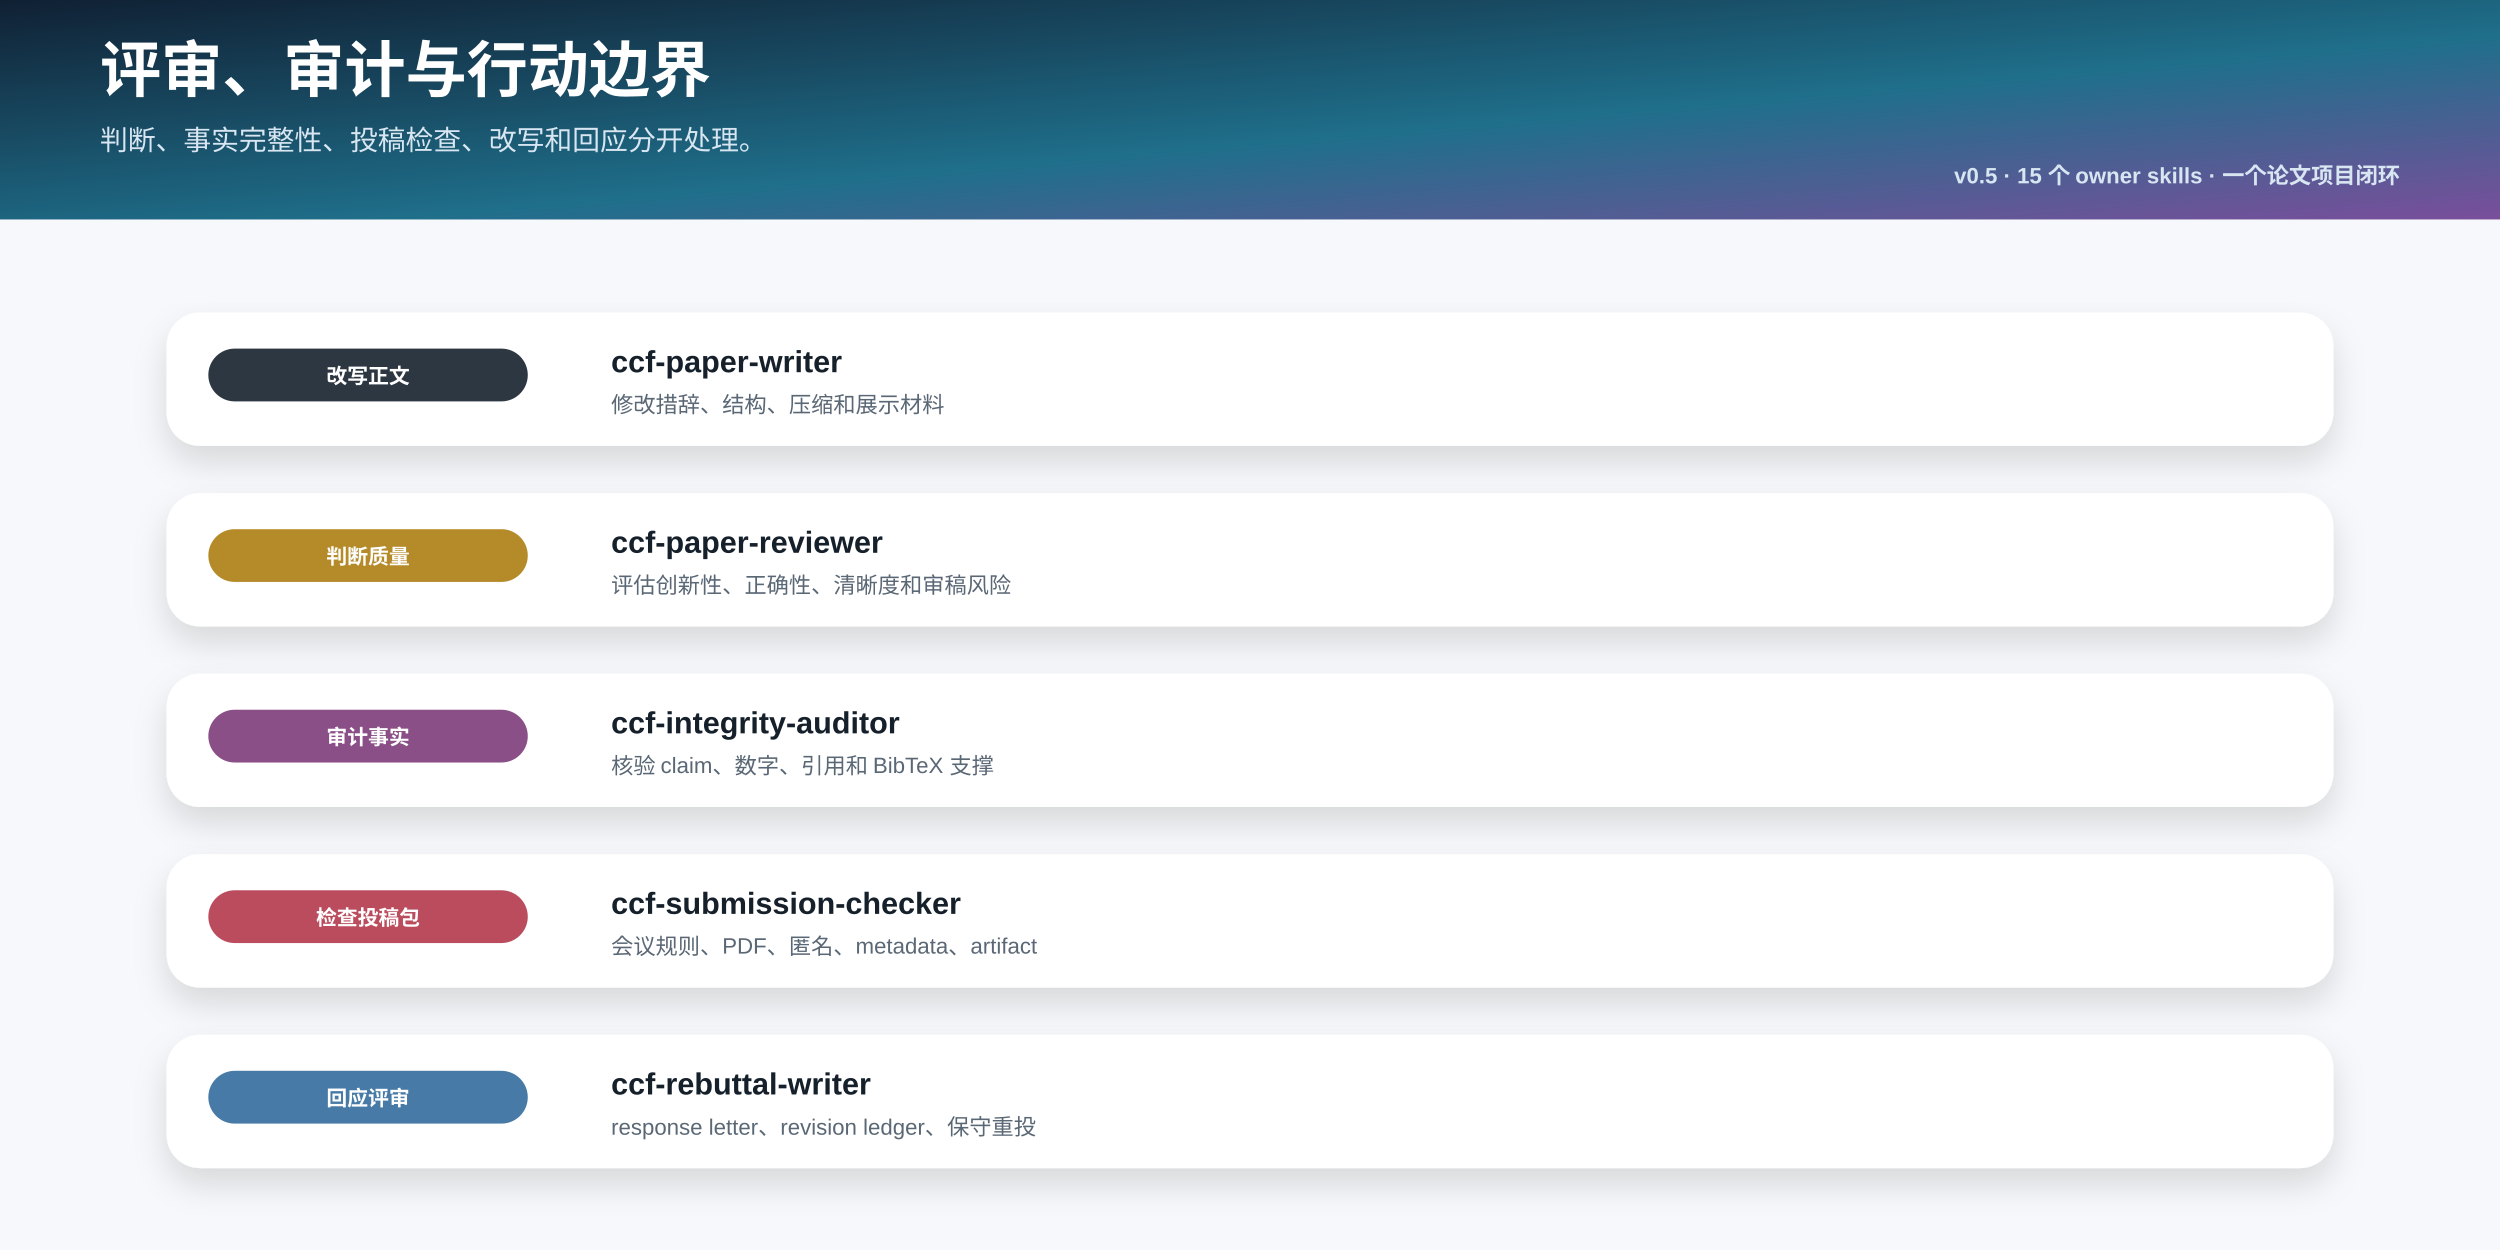
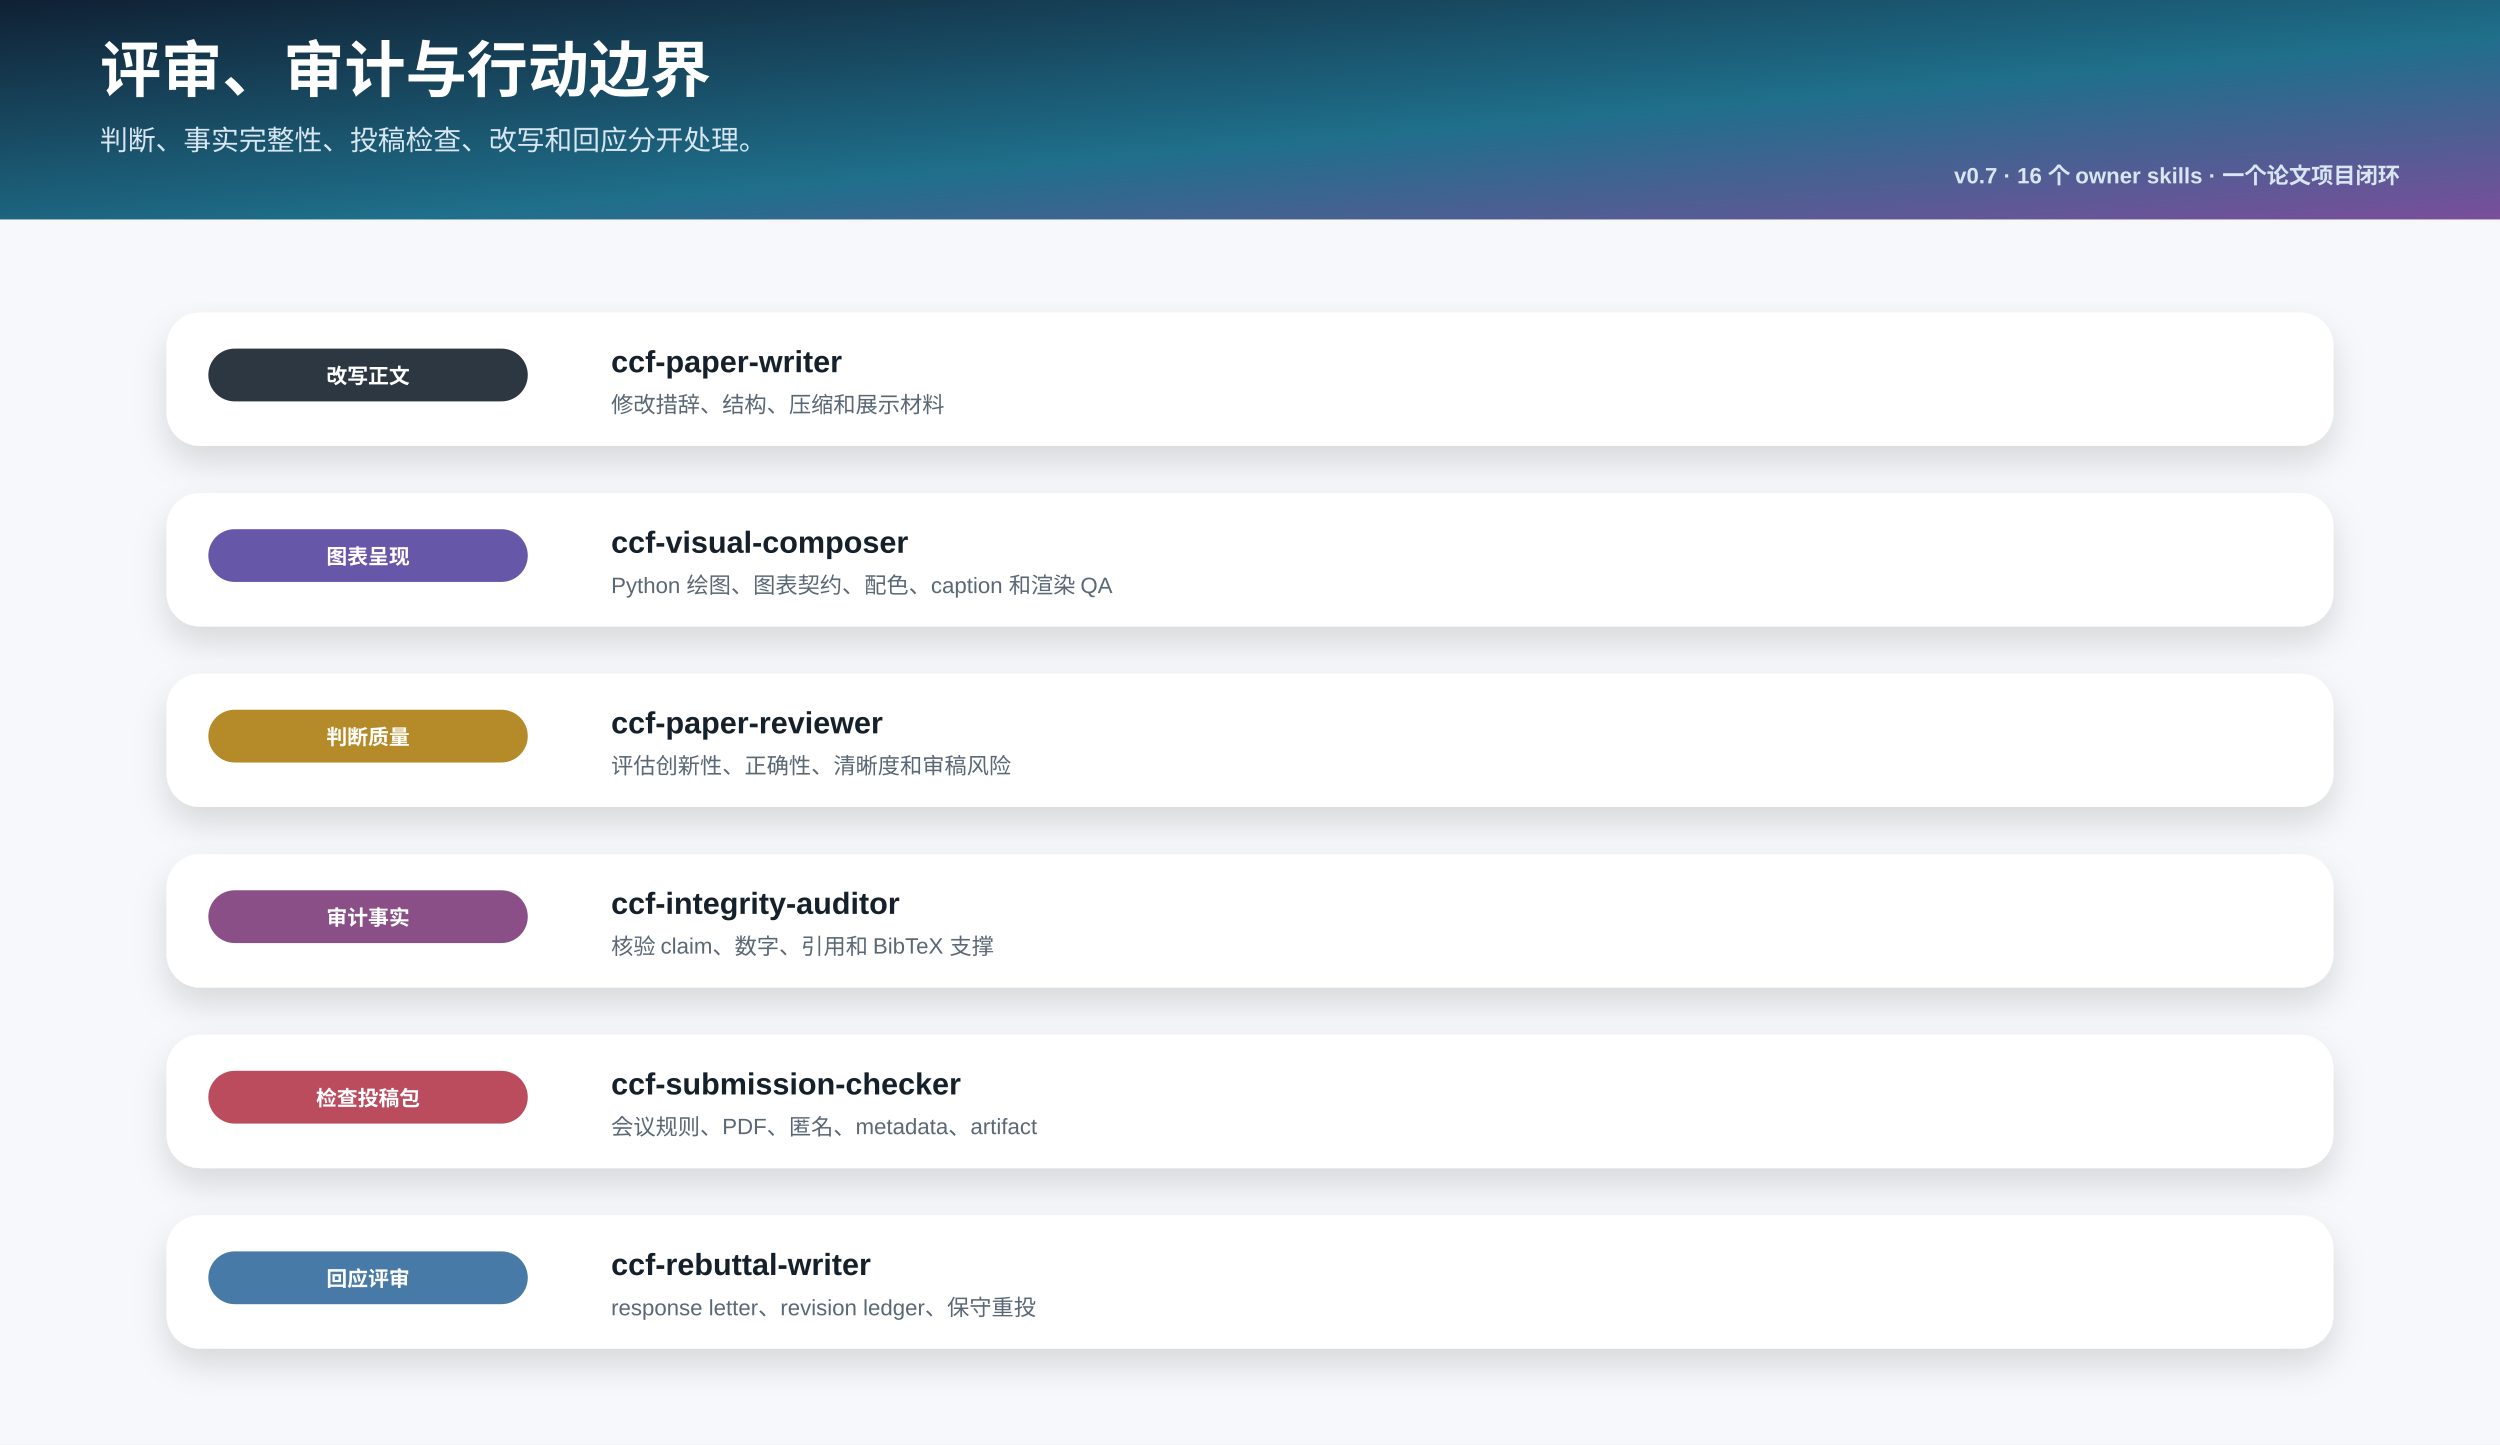
- <svg xmlns="http://www.w3.org/2000/svg" width="1800" height="900" viewBox="0 0 1800 900">
+ <svg xmlns="http://www.w3.org/2000/svg" width="1800" height="1040" viewBox="0 0 1800 1040">
  <defs>
    <linearGradient id="header" x1="0" y1="0" x2="1" y2="1">
      <stop offset="0" stop-color="#102033" />
      <stop offset="0.58" stop-color="#1F6F8B" />
      <stop offset="1" stop-color="#7A4E9B" />
    </linearGradient>
    <filter id="shadow" x="-20%" y="-20%" width="140%" height="160%">
      <feDropShadow dx="0" dy="12" stdDeviation="12" flood-color="#0B1826" flood-opacity="0.13" />
    </filter>
    <marker id="arrow" markerWidth="13" markerHeight="13" refX="11" refY="6.5" orient="auto">
      <path d="M2,2 L11,6.5 L2,11 Z" fill="#7B8794" />
    </marker>
  </defs>
  <style>text{font-family:Microsoft YaHei, Segoe UI, Arial, sans-serif;dominant-baseline:auto} .mono{font-family:Consolas,Menlo,monospace}</style>
-   <rect x="0" y="0" width="1800" height="900" rx="0" fill="#F6F8FB" stroke="none" stroke-width="2" />
+   <rect x="0" y="0" width="1800" height="1040" rx="0" fill="#F6F8FB" stroke="none" stroke-width="2" />
  <rect x="0" y="0" width="1800" height="158" rx="0" fill="url(#header)" stroke="none" stroke-width="2" />
  <text x="72" y="66" font-size="44" font-weight="850" fill="#FFFFFF" text-anchor="start">评审、审计与行动边界</text>
  <text x="72" y="108" font-size="20" font-weight="500" fill="#D8E6F2" text-anchor="start">判断、事实完整性、投稿检查、改写和回应分开处理。</text>
-   <text x="1728" y="132" font-size="16" font-weight="650" fill="#D8E6F2" text-anchor="end">v0.5 · 15 个 owner skills · 一个论文项目闭环</text>
+   <text x="1728" y="132" font-size="16" font-weight="650" fill="#D8E6F2" text-anchor="end">v0.7 · 16 个 owner skills · 一个论文项目闭环</text>
  <rect x="120" y="225" width="1560" height="96" rx="24" fill="#FFFFFF" stroke="none" stroke-width="2" filter="url(#shadow)" />
  <rect x="150" y="251" width="230" height="38" rx="19" fill="#2D3742" stroke="none" stroke-width="2" />
  <text x="265" y="276" font-size="15" font-weight="760" fill="#FFFFFF" text-anchor="middle">改写正文</text>
  <text x="440" y="268" font-size="22" font-weight="840" fill="#15202B" text-anchor="start">ccf-paper-writer</text>
  <text x="440" y="297" font-size="16" font-weight="520" fill="#5A6775" text-anchor="start">修改措辞、结构、压缩和展示材料</text>
  <rect x="120" y="355" width="1560" height="96" rx="24" fill="#FFFFFF" stroke="none" stroke-width="2" filter="url(#shadow)" />
-   <rect x="150" y="381" width="230" height="38" rx="19" fill="#B58B2A" stroke="none" stroke-width="2" />
-   <text x="265" y="406" font-size="15" font-weight="760" fill="#FFFFFF" text-anchor="middle">判断质量</text>
-   <text x="440" y="398" font-size="22" font-weight="840" fill="#15202B" text-anchor="start">ccf-paper-reviewer</text>
-   <text x="440" y="427" font-size="16" font-weight="520" fill="#5A6775" text-anchor="start">评估创新性、正确性、清晰度和审稿风险</text>
+   <rect x="150" y="381" width="230" height="38" rx="19" fill="#6657A8" stroke="none" stroke-width="2" />
+   <text x="265" y="406" font-size="15" font-weight="760" fill="#FFFFFF" text-anchor="middle">图表呈现</text>
+   <text x="440" y="398" font-size="22" font-weight="840" fill="#15202B" text-anchor="start">ccf-visual-composer</text>
+   <text x="440" y="427" font-size="16" font-weight="520" fill="#5A6775" text-anchor="start">Python 绘图、图表契约、配色、caption 和渲染 QA</text>
  <rect x="120" y="485" width="1560" height="96" rx="24" fill="#FFFFFF" stroke="none" stroke-width="2" filter="url(#shadow)" />
-   <rect x="150" y="511" width="230" height="38" rx="19" fill="#8A4F86" stroke="none" stroke-width="2" />
-   <text x="265" y="536" font-size="15" font-weight="760" fill="#FFFFFF" text-anchor="middle">审计事实</text>
-   <text x="440" y="528" font-size="22" font-weight="840" fill="#15202B" text-anchor="start">ccf-integrity-auditor</text>
-   <text x="440" y="557" font-size="16" font-weight="520" fill="#5A6775" text-anchor="start">核验 claim、数字、引用和 BibTeX 支撑</text>
+   <rect x="150" y="511" width="230" height="38" rx="19" fill="#B58B2A" stroke="none" stroke-width="2" />
+   <text x="265" y="536" font-size="15" font-weight="760" fill="#FFFFFF" text-anchor="middle">判断质量</text>
+   <text x="440" y="528" font-size="22" font-weight="840" fill="#15202B" text-anchor="start">ccf-paper-reviewer</text>
+   <text x="440" y="557" font-size="16" font-weight="520" fill="#5A6775" text-anchor="start">评估创新性、正确性、清晰度和审稿风险</text>
  <rect x="120" y="615" width="1560" height="96" rx="24" fill="#FFFFFF" stroke="none" stroke-width="2" filter="url(#shadow)" />
-   <rect x="150" y="641" width="230" height="38" rx="19" fill="#BA4C5E" stroke="none" stroke-width="2" />
-   <text x="265" y="666" font-size="15" font-weight="760" fill="#FFFFFF" text-anchor="middle">检查投稿包</text>
-   <text x="440" y="658" font-size="22" font-weight="840" fill="#15202B" text-anchor="start">ccf-submission-checker</text>
-   <text x="440" y="687" font-size="16" font-weight="520" fill="#5A6775" text-anchor="start">会议规则、PDF、匿名、metadata、artifact</text>
+   <rect x="150" y="641" width="230" height="38" rx="19" fill="#8A4F86" stroke="none" stroke-width="2" />
+   <text x="265" y="666" font-size="15" font-weight="760" fill="#FFFFFF" text-anchor="middle">审计事实</text>
+   <text x="440" y="658" font-size="22" font-weight="840" fill="#15202B" text-anchor="start">ccf-integrity-auditor</text>
+   <text x="440" y="687" font-size="16" font-weight="520" fill="#5A6775" text-anchor="start">核验 claim、数字、引用和 BibTeX 支撑</text>
  <rect x="120" y="745" width="1560" height="96" rx="24" fill="#FFFFFF" stroke="none" stroke-width="2" filter="url(#shadow)" />
-   <rect x="150" y="771" width="230" height="38" rx="19" fill="#477AA6" stroke="none" stroke-width="2" />
-   <text x="265" y="796" font-size="15" font-weight="760" fill="#FFFFFF" text-anchor="middle">回应评审</text>
-   <text x="440" y="788" font-size="22" font-weight="840" fill="#15202B" text-anchor="start">ccf-rebuttal-writer</text>
-   <text x="440" y="817" font-size="16" font-weight="520" fill="#5A6775" text-anchor="start">response letter、revision ledger、保守重投</text>
+   <rect x="150" y="771" width="230" height="38" rx="19" fill="#BA4C5E" stroke="none" stroke-width="2" />
+   <text x="265" y="796" font-size="15" font-weight="760" fill="#FFFFFF" text-anchor="middle">检查投稿包</text>
+   <text x="440" y="788" font-size="22" font-weight="840" fill="#15202B" text-anchor="start">ccf-submission-checker</text>
+   <text x="440" y="817" font-size="16" font-weight="520" fill="#5A6775" text-anchor="start">会议规则、PDF、匿名、metadata、artifact</text>
+   <rect x="120" y="875" width="1560" height="96" rx="24" fill="#FFFFFF" stroke="none" stroke-width="2" filter="url(#shadow)" />
+   <rect x="150" y="901" width="230" height="38" rx="19" fill="#477AA6" stroke="none" stroke-width="2" />
+   <text x="265" y="926" font-size="15" font-weight="760" fill="#FFFFFF" text-anchor="middle">回应评审</text>
+   <text x="440" y="918" font-size="22" font-weight="840" fill="#15202B" text-anchor="start">ccf-rebuttal-writer</text>
+   <text x="440" y="947" font-size="16" font-weight="520" fill="#5A6775" text-anchor="start">response letter、revision ledger、保守重投</text>
</svg>
